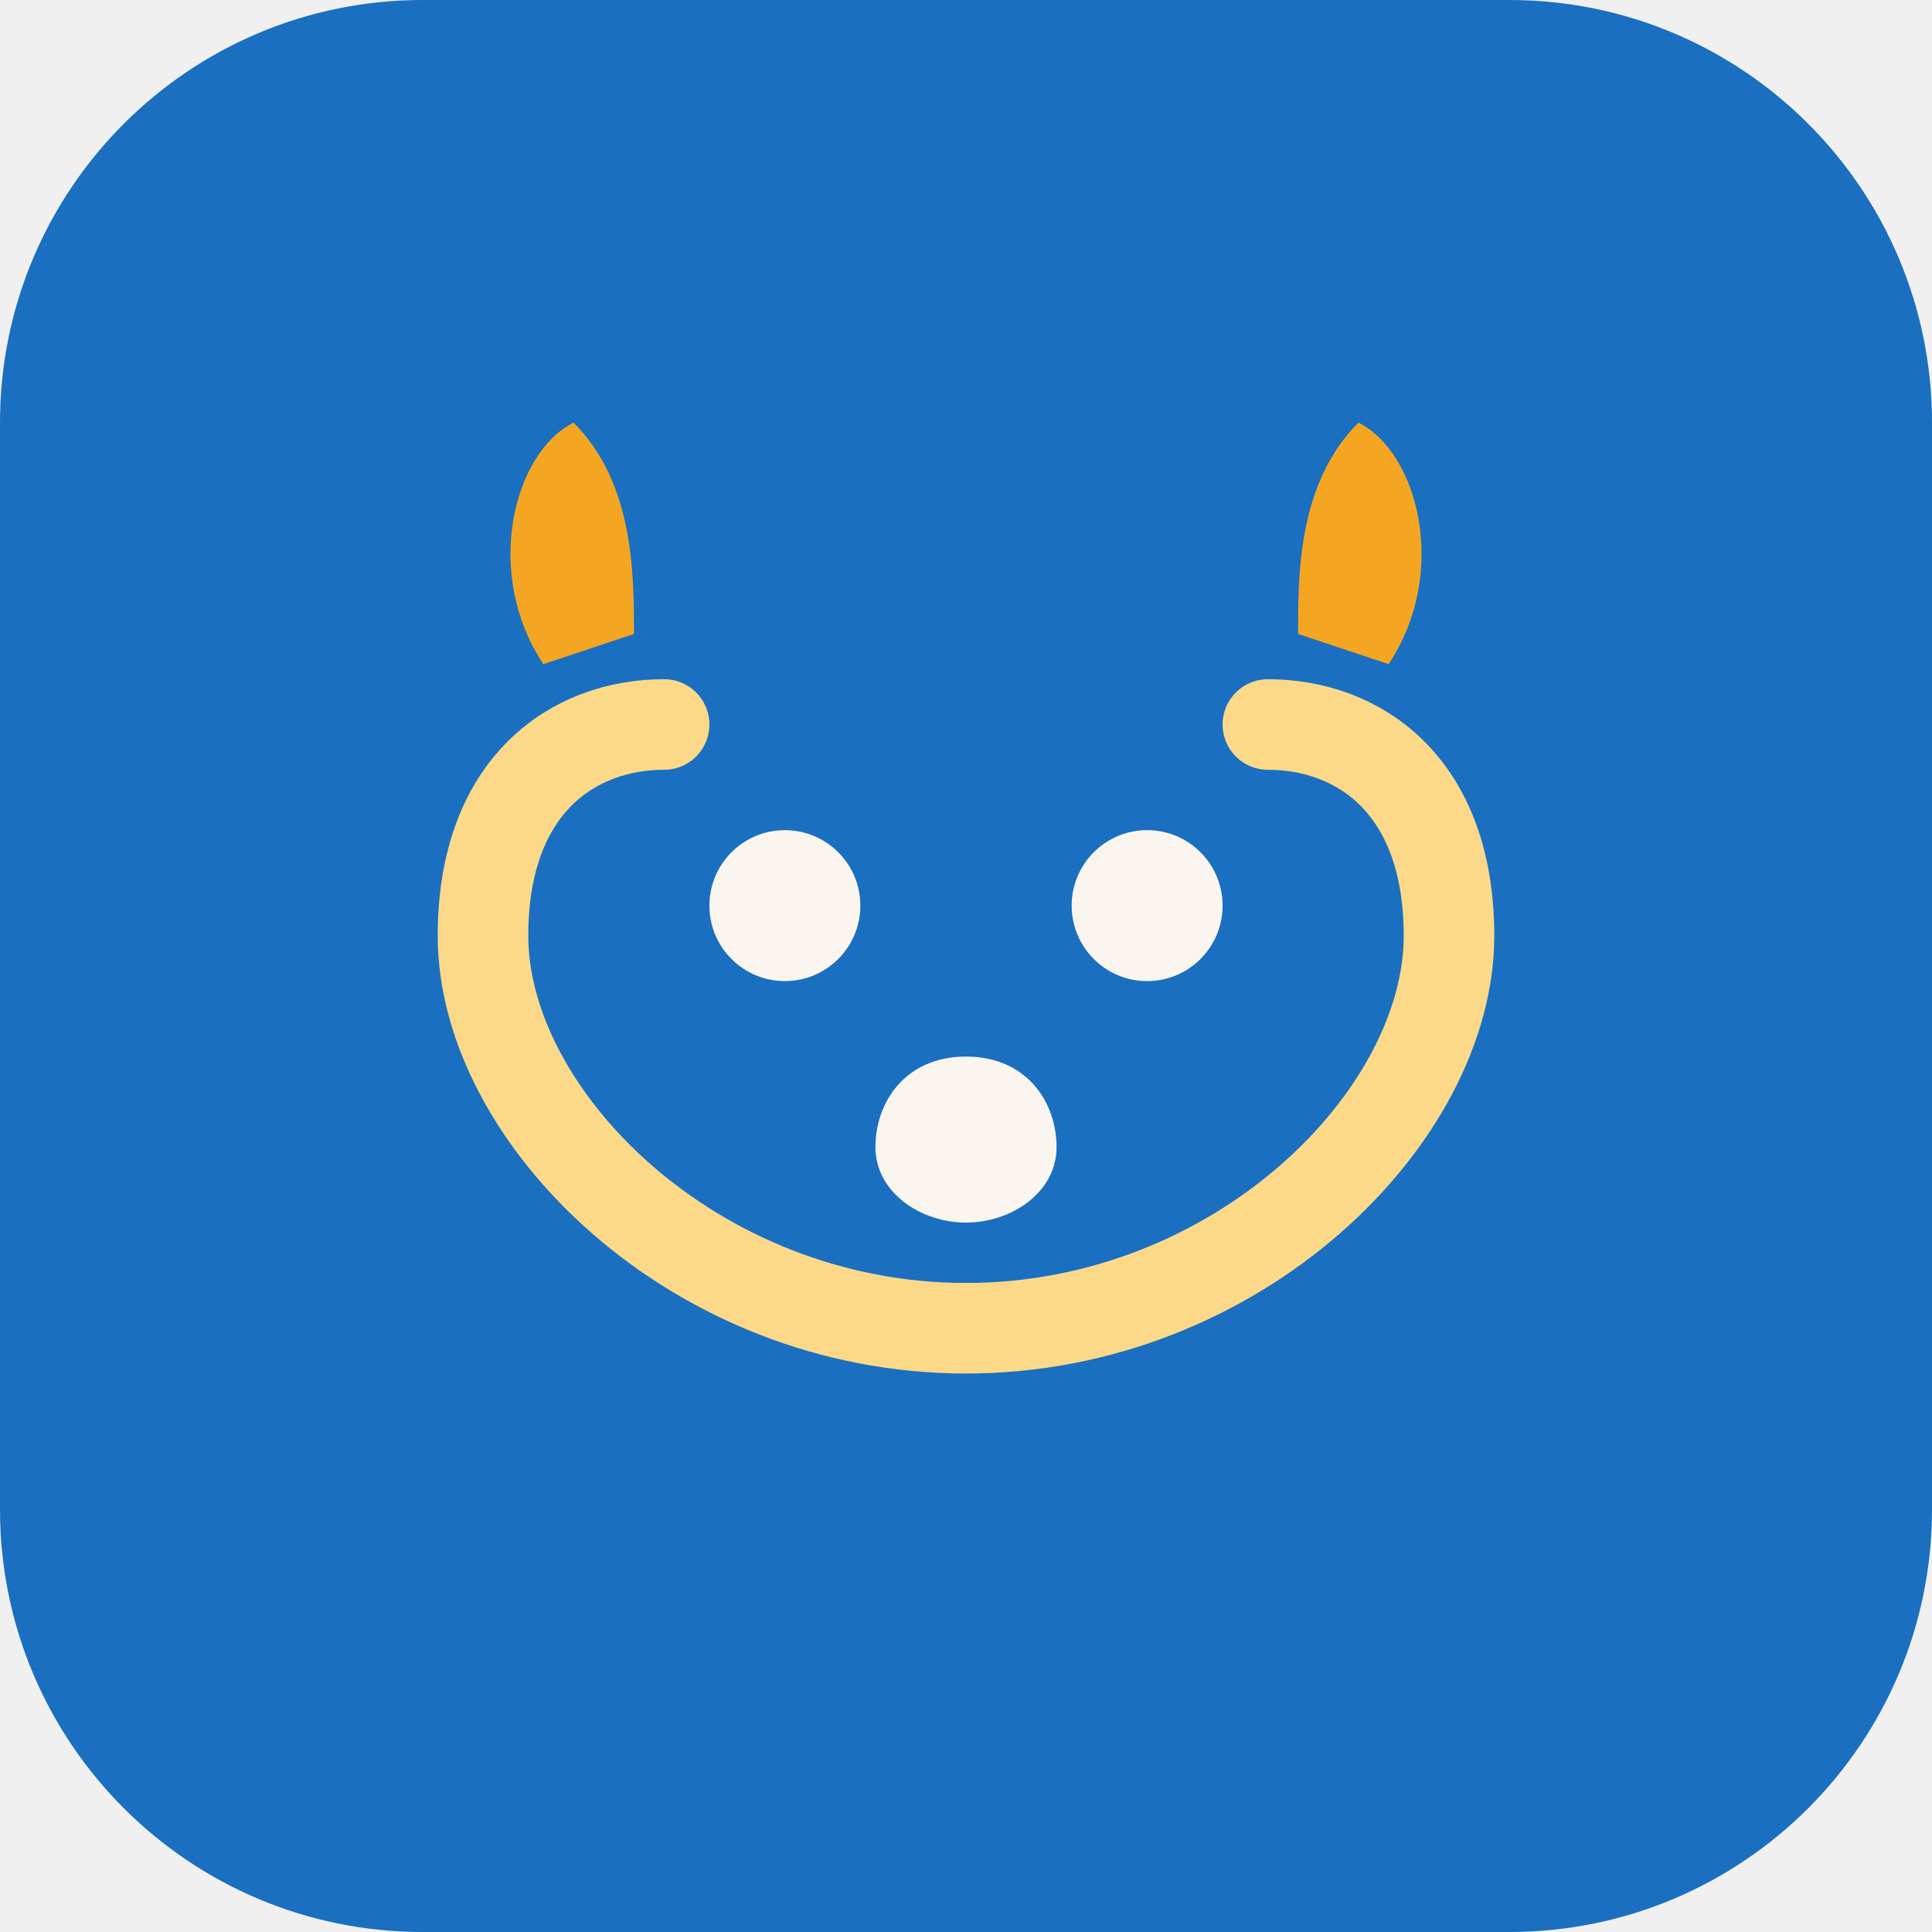
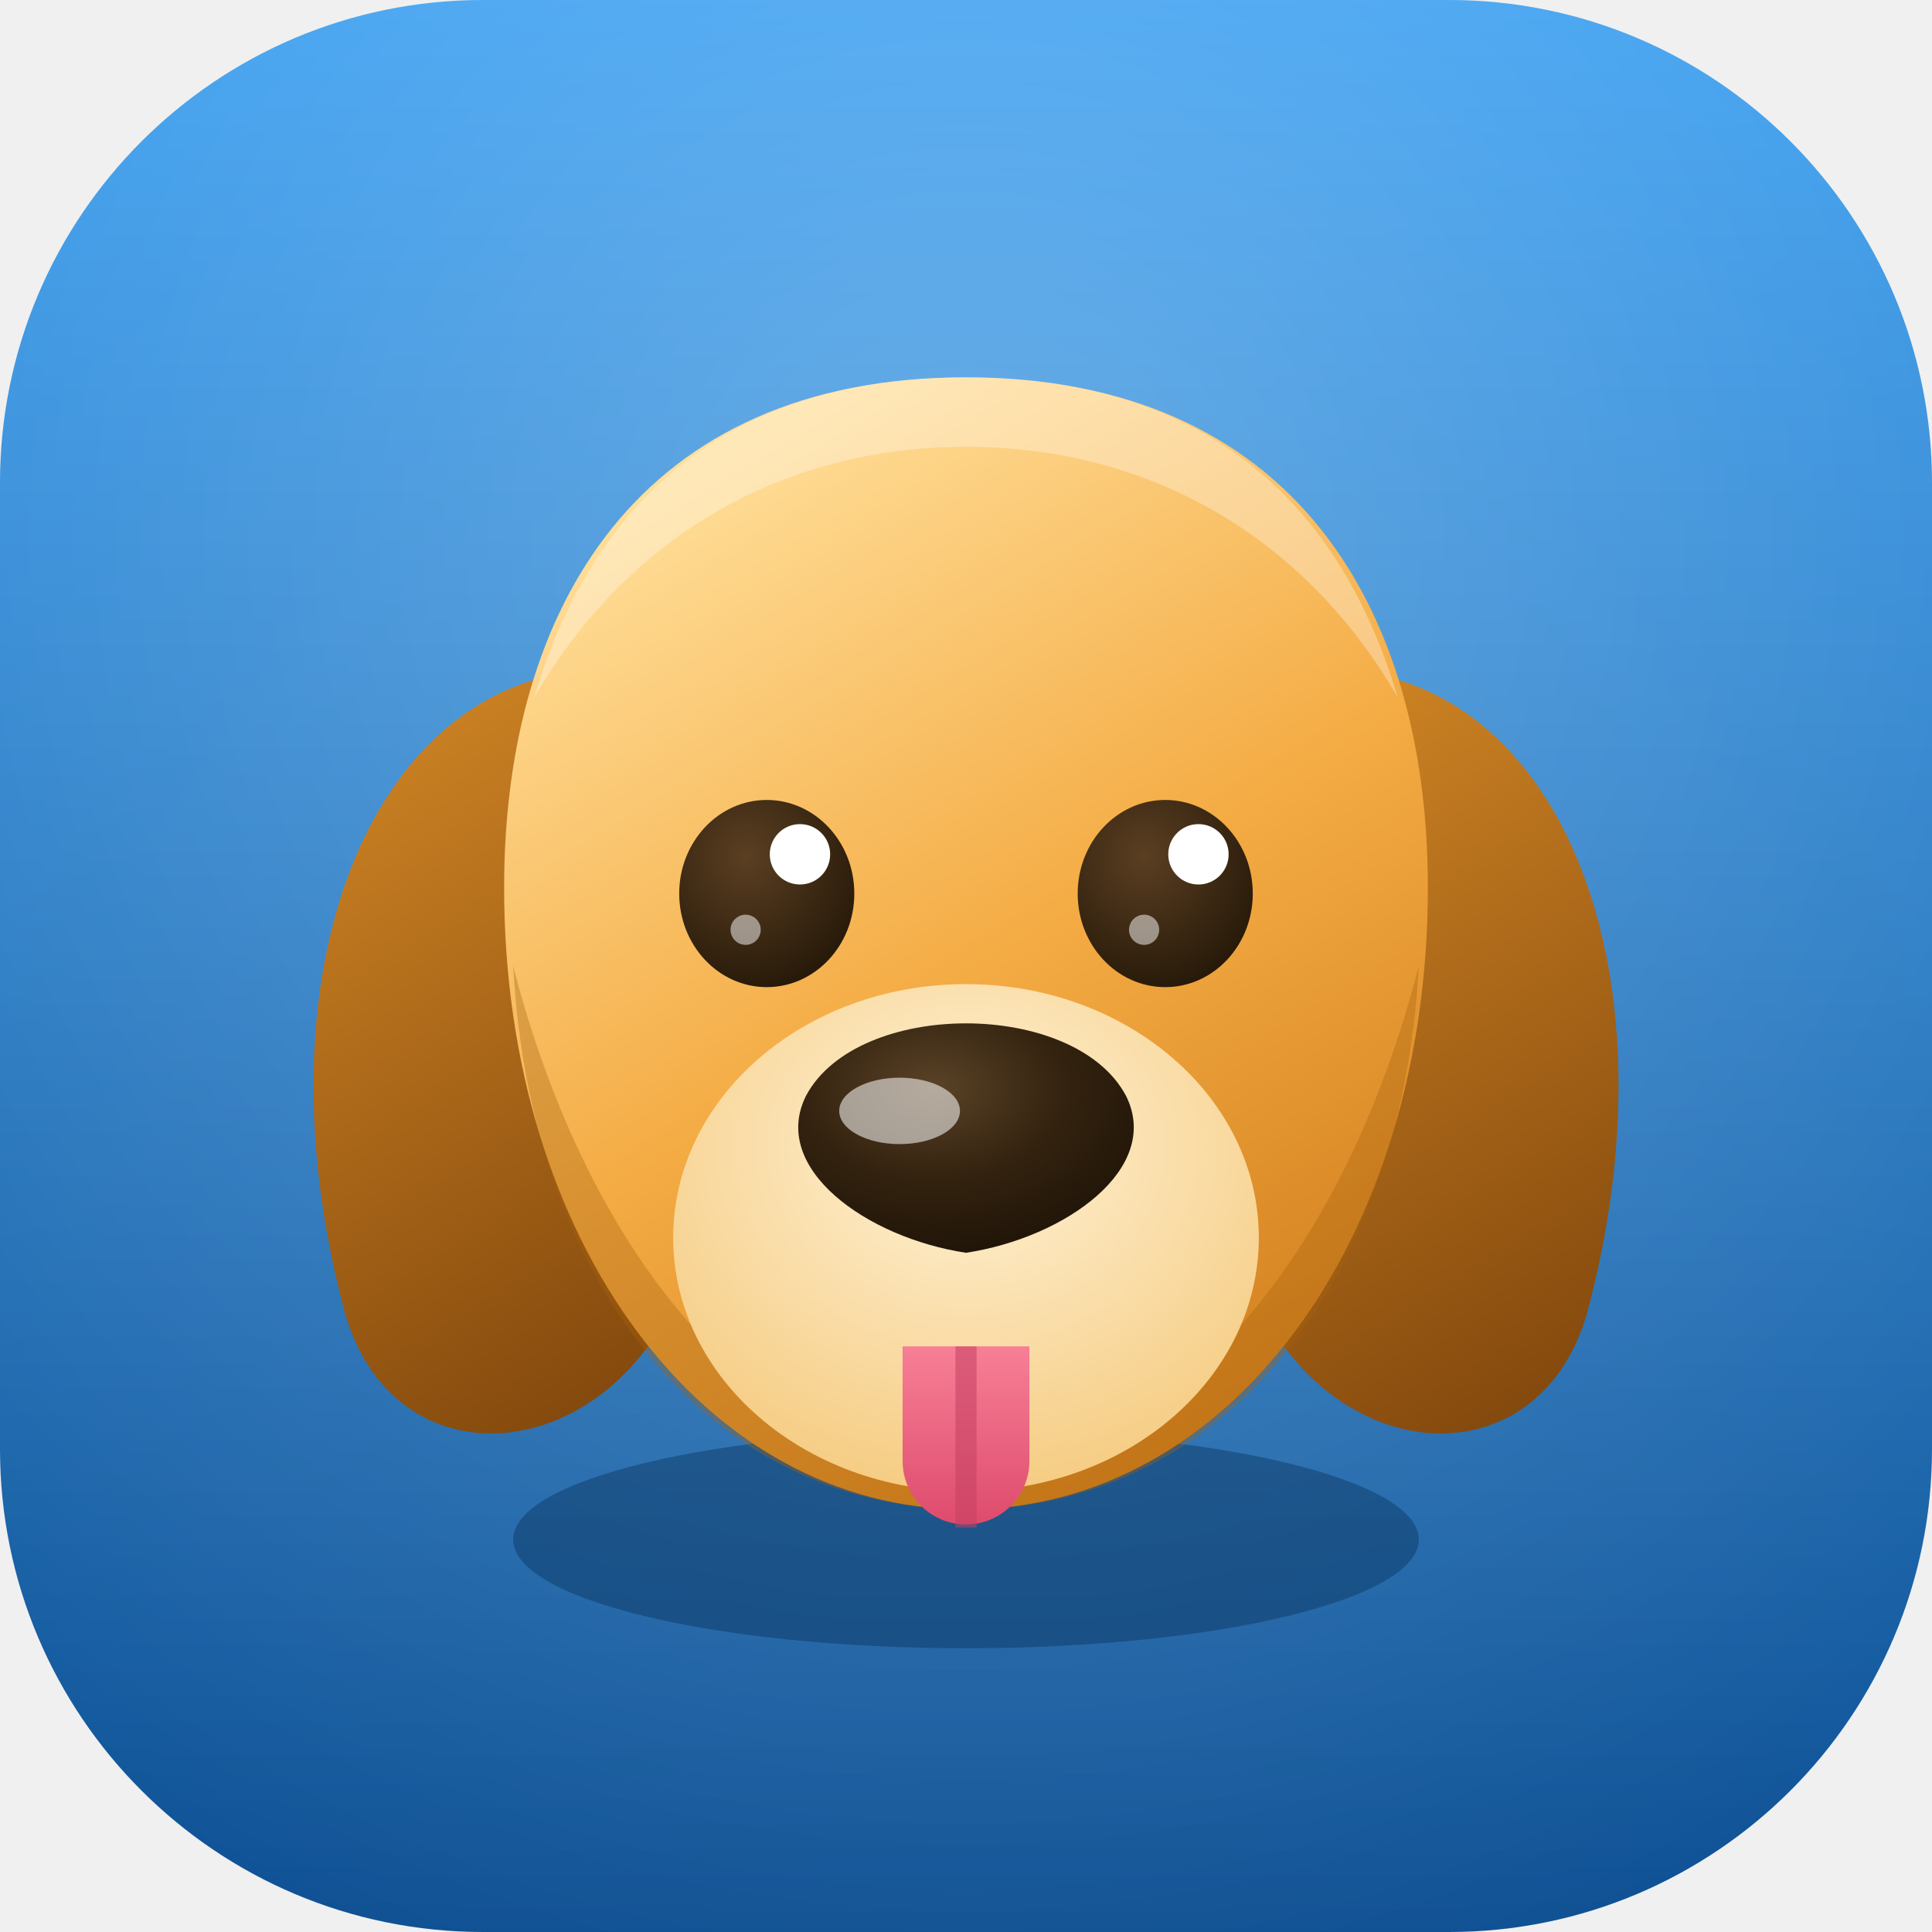
- <svg xmlns="http://www.w3.org/2000/svg" viewBox="0 0 64 64" fill="none">
-   <rect width="64" height="64" rx="14" fill="#1a6fc0" />
-   <path d="M22 24c-3 0-6 2-6 7 0 6 7 13 16 13s16-7 16-13c0-5-3-7-6-7" stroke="#fbd989" stroke-width="3" stroke-linecap="round" />
-   <circle cx="26" cy="30" r="2.5" fill="#faf6ef" />
-   <circle cx="38" cy="30" r="2.5" fill="#faf6ef" />
-   <path d="M32 35c-2 0-3 1.5-3 3s1.5 2.5 3 2.5 3-1 3-2.5-1-3-3-3Z" fill="#faf6ef" />
-   <path d="M18 22c-2-3-1-7 1-8 2 2 2 5 2 7M46 22c2-3 1-7-1-8-2 2-2 5-2 7" fill="#f4a623" />
+ <svg xmlns="http://www.w3.org/2000/svg" viewBox="0 0 64 64" role="img" aria-label="PackHub">
+   <defs>
+     <linearGradient id="bg" x1="0" y1="0" x2="0" y2="1">
+       <stop offset="0" stop-color="#329bf0" />
+       <stop offset="1" stop-color="#0d4f92" />
+     </linearGradient>
+     <radialGradient id="bgGlow" cx="0.5" cy="0.28" r="0.8">
+       <stop offset="0" stop-color="#ffffff" stop-opacity="0.28" />
+       <stop offset="1" stop-color="#ffffff" stop-opacity="0" />
+     </radialGradient>
+     <linearGradient id="fur" x1="0.28" y1="0.05" x2="0.75" y2="1">
+       <stop offset="0" stop-color="#ffdd97" />
+       <stop offset="0.5" stop-color="#f4ab43" />
+       <stop offset="1" stop-color="#cf7c1a" />
+     </linearGradient>
+     <linearGradient id="ear" x1="0.35" y1="0" x2="0.65" y2="1">
+       <stop offset="0" stop-color="#cd8324" />
+       <stop offset="1" stop-color="#84490d" />
+     </linearGradient>
+     <radialGradient id="muzzle" cx="0.5" cy="0.32" r="0.8">
+       <stop offset="0" stop-color="#fff2d6" />
+       <stop offset="1" stop-color="#f4c675" />
+     </radialGradient>
+     <radialGradient id="noseG" cx="0.4" cy="0.28" r="0.8">
+       <stop offset="0" stop-color="#5a4327" />
+       <stop offset="0.5" stop-color="#33220f" />
+       <stop offset="1" stop-color="#1c1207" />
+     </radialGradient>
+     <radialGradient id="eyeG" cx="0.38" cy="0.3" r="0.85">
+       <stop offset="0" stop-color="#5b3f22" />
+       <stop offset="1" stop-color="#1e1305" />
+     </radialGradient>
+     <linearGradient id="tongue" x1="0.5" y1="0" x2="0.5" y2="1">
+       <stop offset="0" stop-color="#f77f96" />
+       <stop offset="1" stop-color="#de4b6c" />
+     </linearGradient>
+   </defs>
+   <rect width="64" height="64" rx="16" fill="url(#bg)" />
+   <rect width="64" height="64" rx="16" fill="url(#bgGlow)" />
+   <ellipse cx="32" cy="51" rx="15" ry="3.6" fill="#062c52" opacity="0.4" />
+   <path d="M22.5 22.5C13.5 20.2 8 30.6 11.4 43.4c1.6 5.9 8.9 5.3 11.3-1.1-2.1-6.7-2.2-13.5-.2-19.8Z" fill="url(#ear)" />
+   <path d="M41.5 22.5c9-2.3 14.5 8.1 11.1 20.9-1.6 5.9-8.9 5.3-11.3-1.1 2.1-6.7 2.2-13.5.2-19.8Z" fill="url(#ear)" />
+   <path d="M22.5 22.5c-1.3 5.9-1.2 12.1.3 18.3" fill="none" stroke="#ffca7a" stroke-opacity="0.5" stroke-width="1.4" stroke-linecap="round" />
+   <path d="M41.5 22.5c1.3 5.9 1.2 12.1-.3 18.3" fill="none" stroke="#ffca7a" stroke-opacity="0.5" stroke-width="1.4" stroke-linecap="round" />
+   <path d="M32 12.5c10.8 0 15.3 7.6 15.3 16.9 0 11.7-6.6 20.6-15.3 20.6s-15.3-8.9-15.3-20.6C16.7 20.1 21.2 12.5 32 12.5Z" fill="url(#fur)" />
+   <path d="M17 32c2.5 9.7 8.2 16.5 15 16.5S44.5 41.7 47 32c-.6 10.9-6.8 18-15 18s-14.4-7.1-15-18Z" fill="#a5610f" opacity="0.35" />
+   <path d="M32 12.5c8 0 12.4 4.2 14.3 10.6-3-5.2-8.1-8.3-14.3-8.3s-11.3 3.1-14.3 8.3C19.6 16.7 24 12.5 32 12.5Z" fill="#ffffff" opacity="0.32" />
+   <ellipse cx="32" cy="41" rx="9.7" ry="8.4" fill="url(#muzzle)" />
+   <ellipse cx="25.4" cy="29.6" rx="2.9" ry="3.1" fill="url(#eyeG)" />
+   <ellipse cx="38.6" cy="29.6" rx="2.9" ry="3.1" fill="url(#eyeG)" />
+   <circle cx="26.5" cy="28.3" r="1" fill="#fff" />
+   <circle cx="39.7" cy="28.3" r="1" fill="#fff" />
+   <circle cx="24.7" cy="30.8" r="0.5" fill="#fff" opacity="0.5" />
+   <circle cx="37.9" cy="30.8" r="0.5" fill="#fff" opacity="0.5" />
+   <path d="M26.7 36.3c1.7-3.2 8.9-3.2 10.6 0 1.2 2.4-2 4.7-5.3 5.2-3.3-.5-6.5-2.8-5.3-5.2Z" fill="url(#noseG)" />
+   <ellipse cx="29.8" cy="36.8" rx="2" ry="1.1" fill="#fff" opacity="0.55" />
+   <path d="M29.9 44.6h4.2v3.8a2.1 2.1 0 0 1-4.2 0Z" fill="url(#tongue)" />
+   <path d="M32 44.6v6" stroke="#c53f60" stroke-width="0.7" opacity="0.55" />
</svg>
